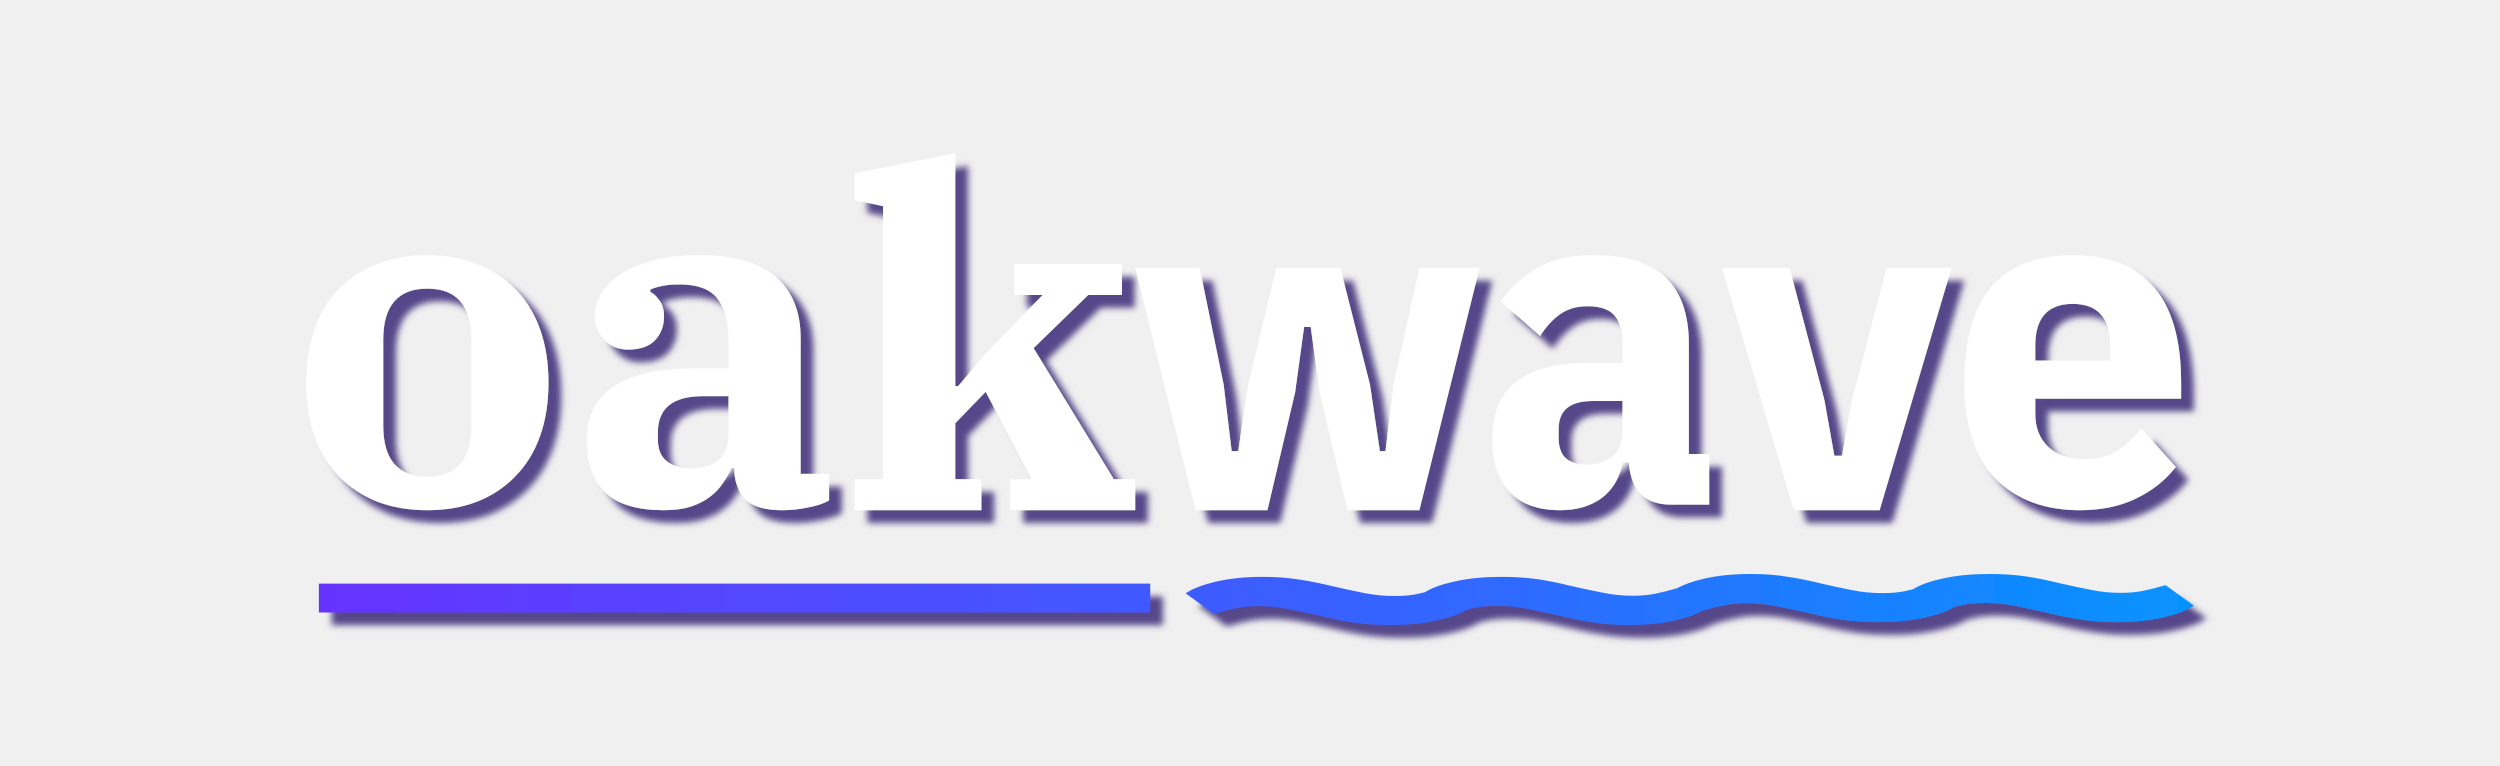
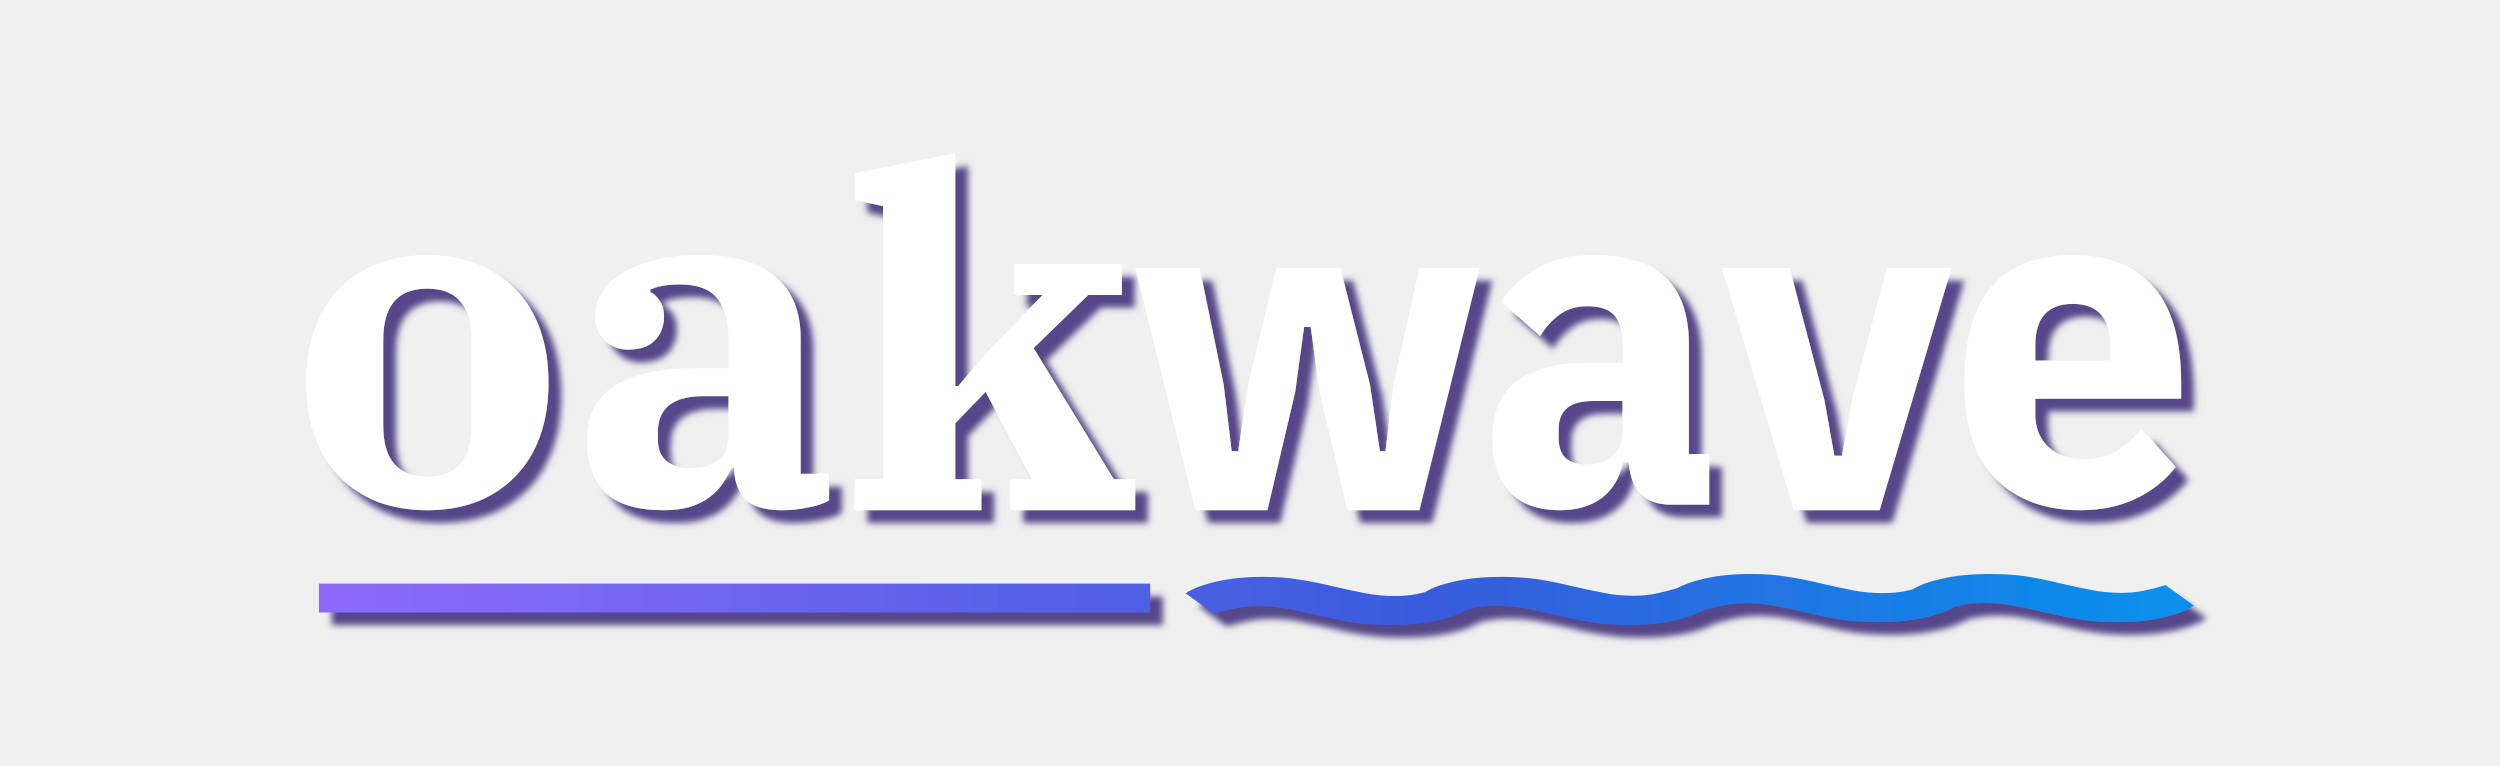
<svg xmlns="http://www.w3.org/2000/svg" width="196px" height="60px" viewBox="0 0 196 60" version="1.1">
  <defs>
    <filter x="-2.5%" y="-10.1%" width="105.1%" height="120.3%" filterUnits="objectBoundingBox" id="filter-1">
      <feOffset dx="1" dy="1" in="SourceAlpha" result="shadowOffsetOuter1" />
      <feGaussianBlur stdDeviation="0.25" in="shadowOffsetOuter1" result="shadowBlurOuter1" />
      <feColorMatrix values="0 0 0 0 0.09   0 0 0 0 0.063   0 0 0 0 0.251  0 0 0 1 0" type="matrix" in="shadowBlurOuter1" result="shadowMatrixOuter1" />
      <feMerge>
        <feMergeNode in="shadowMatrixOuter1" />
        <feMergeNode in="SourceGraphic" />
      </feMerge>
    </filter>
    <linearGradient x1="0%" y1="0%" x2="105%" y2="0%" id="linearGradient-2">
-       <stop stop-color="#6633FF" offset="0%" />
-       <stop stop-color="#3366FF" offset="56.771%" />
-       <stop stop-color="#0099FF" offset="100%" />
+       <stop stop-color="#8F6AFA" offset="0%" />
+       <stop stop-color="#375CDC" offset="56.771%" />
+       <stop stop-color="#0099EE" offset="100%" />
    </linearGradient>
  </defs>
  <g id="Brand/Logotype_Horizontal/On-Dark" stroke="none" stroke-width="1" fill="none" fill-rule="evenodd">
    <g id="darkbgwhitelogo" filter="url(#filter-1)" transform="translate(24, 12)">
      <path d="M9.5,25.372 C11.803,25.372 12.955,24.034 12.955,21.358 L12.955,14.642 C12.955,11.966 11.803,10.628 9.5,10.628 C7.197,10.628 6.045,11.966 6.045,14.642 L6.045,21.358 C6.045,24.034 7.197,25.372 9.5,25.372 Z M9.5,28 C8.073,28 6.771,27.781 5.595,27.343 C4.443,26.881 3.442,26.224 2.591,25.372 C1.765,24.521 1.126,23.474 0.676,22.234 C0.225,20.993 0,19.582 0,18 C0,16.418 0.225,15.007 0.676,13.766 C1.126,12.526 1.765,11.479 2.591,10.628 C3.442,9.776 4.443,9.131 5.595,8.693 C6.771,8.231 8.073,8 9.5,8 C10.927,8 12.216,8.231 13.368,8.693 C14.544,9.131 15.545,9.776 16.372,10.628 C17.223,11.479 17.873,12.526 18.324,13.766 C18.775,15.007 19,16.418 19,18 C19,19.582 18.775,20.993 18.324,22.234 C17.873,23.474 17.223,24.521 16.372,25.372 C15.545,26.224 14.544,26.881 13.368,27.343 C12.216,27.781 10.927,28 9.5,28 Z" id="Shape" fill="#FFFFFF" fill-rule="nonzero" />
      <path d="M28.023,28 C25.917,28 24.38,27.526 23.413,26.577 C22.471,25.603 22,24.253 22,22.526 C22,18.754 24.838,16.869 30.515,16.869 L33.117,16.869 L33.117,14.788 C33.117,13.304 32.832,12.185 32.262,11.431 C31.692,10.676 30.701,10.299 29.288,10.299 C28.767,10.299 28.321,10.336 27.949,10.409 C27.577,10.482 27.255,10.579 26.982,10.701 L26.982,10.883 C27.23,11.005 27.466,11.224 27.689,11.54 C27.937,11.856 28.061,12.282 28.061,12.817 C28.061,13.547 27.825,14.168 27.354,14.679 C26.883,15.165 26.177,15.409 25.235,15.409 C24.491,15.409 23.871,15.153 23.376,14.642 C22.88,14.131 22.632,13.487 22.632,12.708 C22.632,12.124 22.806,11.552 23.153,10.993 C23.5,10.409 24.02,9.898 24.714,9.46 C25.408,9.022 26.264,8.669 27.28,8.401 C28.321,8.134 29.511,8 30.849,8 C33.551,8 35.547,8.572 36.836,9.715 C38.125,10.835 38.769,12.428 38.769,14.496 L38.769,25.153 L41,25.153 L41,27.234 C40.579,27.477 40.033,27.659 39.364,27.781 C38.695,27.927 38.001,28 37.282,28 C35.918,28 34.952,27.696 34.382,27.088 C33.836,26.455 33.564,25.676 33.564,24.752 L33.564,24.679 L33.34,24.679 C33.167,25.092 32.944,25.494 32.671,25.883 C32.423,26.273 32.089,26.625 31.667,26.942 C31.271,27.258 30.775,27.513 30.18,27.708 C29.585,27.903 28.866,28 28.023,28 Z M30.143,24.715 C31.06,24.715 31.779,24.509 32.299,24.095 C32.845,23.681 33.117,22.964 33.117,21.942 L33.117,19.058 L31.11,19.058 C29.92,19.058 29.027,19.302 28.433,19.788 C27.862,20.275 27.577,20.968 27.577,21.869 L27.577,22.453 C27.577,23.231 27.813,23.803 28.284,24.168 C28.755,24.533 29.374,24.715 30.143,24.715 Z" id="Shape" fill="#FFFFFF" fill-rule="nonzero" />
      <polygon id="Path" fill="#FFFFFF" fill-rule="nonzero" points="43 25.568 45.233 25.568 45.233 4.163 43 3.684 43 1.584 50.892 0 50.892 18.274 51.115 18.274 53.311 15.695 57.741 11.126 55.508 11.126 55.508 8.695 63.958 8.695 63.958 11.126 61.315 11.126 57.034 15.29 63.325 25.568 65 25.568 65 28 55.21 28 55.21 25.568 56.885 25.568 53.274 18.716 50.892 21.184 50.892 25.568 52.939 25.568 52.939 28 43 28" />
      <polygon id="Path" fill="#FFFFFF" fill-rule="nonzero" points="65 9 70.053 9 71.934 18.156 72.562 23.368 73.078 23.368 73.852 18.156 76.066 9 81.082 9 83.406 18.156 84.18 23.368 84.623 23.368 85.25 18.156 87.279 9 92 9 87.279 28 81.635 28 79.459 18.735 78.758 13.632 78.242 13.632 77.541 18.735 75.365 28 69.722 28" />
      <path d="M106.993,27.563 C104.965,27.563 103.864,26.458 103.69,24.248 L103.208,24.248 C103.01,25.413 102.478,26.336 101.612,27.016 C100.746,27.672 99.644,28 98.308,28 C96.551,28 95.228,27.514 94.336,26.543 C93.446,25.547 93,24.175 93,22.426 C93,20.338 93.643,18.82 94.93,17.873 C96.242,16.925 98.061,16.452 100.387,16.452 L103.208,16.452 L103.208,14.958 C103.208,13.962 102.997,13.222 102.577,12.736 C102.156,12.25 101.451,12.007 100.461,12.007 C99.595,12.007 98.865,12.226 98.271,12.663 C97.702,13.076 97.195,13.634 96.749,14.339 L93.669,11.643 C94.46,10.502 95.425,9.615 96.564,8.984 C97.702,8.328 99.162,8 100.943,8 C103.492,8 105.373,8.583 106.585,9.749 C107.798,10.914 108.404,12.651 108.404,14.958 L108.404,23.592 L110,23.592 L110,27.563 L106.993,27.563 Z M100.387,24.43 C101.154,24.43 101.809,24.223 102.354,23.811 C102.923,23.373 103.208,22.706 103.208,21.807 L103.208,19.439 L100.869,19.439 C99.088,19.439 98.197,20.168 98.197,21.625 L98.197,22.317 C98.197,23.046 98.382,23.58 98.753,23.92 C99.15,24.26 99.694,24.43 100.387,24.43 Z" id="Shape" fill="#FFFFFF" fill-rule="nonzero" />
      <polygon id="Path" fill="#FFFFFF" fill-rule="nonzero" points="116.639 28 111 9 116.303 9 119.03 19.35 119.813 23.73 120.411 23.73 121.195 19.35 123.921 9 129 9 123.361 28" />
      <path d="M139.034,28 C136.289,28 134.091,27.174 132.439,25.523 C130.813,23.847 130,21.345 130,18.018 C130,14.618 130.712,12.104 132.134,10.477 C133.583,8.826 135.705,8 138.5,8 C141.295,8 143.404,8.826 144.827,10.477 C146.276,12.104 147,14.618 147,18.018 L147,19.257 L135.565,19.257 L135.565,20.459 C135.565,21.528 135.908,22.39 136.594,23.046 C137.28,23.677 138.22,23.993 139.414,23.993 C140.406,23.993 141.244,23.786 141.931,23.373 C142.642,22.936 143.29,22.341 143.874,21.588 L146.581,24.612 C145.768,25.656 144.725,26.482 143.455,27.089 C142.21,27.696 140.736,28 139.034,28 Z M138.5,11.825 C136.543,11.825 135.565,12.918 135.565,15.104 L135.565,16.27 L141.435,16.27 L141.435,15.104 C141.435,12.918 140.457,11.825 138.5,11.825 Z" id="Shape" fill="#FFFFFF" fill-rule="nonzero" />
      <path d="M120.372,36.586 C121.227,36.711 122.197,36.774 123.283,36.774 C124.631,36.774 125.831,36.655 126.883,36.419 C127.916,36.194 128.696,35.913 129.222,35.575 C129.458,35.516 129.683,35.464 129.896,35.418 C130.39,35.321 130.965,35.272 131.623,35.272 C132.412,35.272 133.202,35.349 133.991,35.502 C134.747,35.655 135.553,35.828 136.408,36.023 C137.361,36.259 138.266,36.44 139.121,36.565 C139.943,36.704 140.897,36.774 141.982,36.774 C143.33,36.774 144.547,36.649 145.632,36.398 C146.685,36.148 147.474,35.842 148,35.481 L145.78,33.876 C145.122,34.07 144.547,34.216 144.054,34.313 C143.528,34.425 142.935,34.48 142.278,34.48 C141.488,34.48 140.716,34.404 139.959,34.251 C139.17,34.098 138.348,33.924 137.493,33.73 C136.54,33.493 135.651,33.313 134.829,33.188 C133.974,33.063 133.004,33 131.919,33 C130.571,33 129.371,33.118 128.318,33.354 C127.285,33.579 126.505,33.861 125.979,34.199 C125.743,34.258 125.519,34.31 125.305,34.355 C124.811,34.452 124.236,34.501 123.579,34.501 C122.79,34.501 122,34.425 121.211,34.272 C120.454,34.119 119.648,33.945 118.793,33.751 C117.84,33.514 116.936,33.334 116.08,33.208 C115.259,33.07 114.304,33 113.219,33 C111.871,33 110.654,33.125 109.569,33.375 C108.695,33.583 108.002,33.829 107.49,34.114 C106.85,34.303 106.288,34.445 105.805,34.54 C105.279,34.651 104.687,34.707 104.03,34.707 C103.24,34.707 102.467,34.63 101.711,34.477 C100.922,34.324 100.099,34.151 99.245,33.956 C98.29,33.72 97.403,33.539 96.581,33.414 C95.726,33.289 94.755,33.226 93.67,33.226 C92.322,33.226 91.121,33.345 90.07,33.581 C89.036,33.806 88.257,34.087 87.731,34.425 C87.495,34.484 87.27,34.536 87.057,34.582 C86.563,34.679 85.987,34.728 85.33,34.728 C84.54,34.728 83.751,34.651 82.962,34.498 C82.206,34.345 81.4,34.172 80.545,33.977 C79.592,33.741 78.687,33.56 77.832,33.435 C77.01,33.296 76.056,33.226 74.971,33.226 C73.623,33.226 72.406,33.351 71.321,33.602 C70.268,33.852 69.479,34.158 68.953,34.519 L71.172,36.124 C71.83,35.93 72.406,35.784 72.899,35.687 C73.425,35.575 74.017,35.52 74.675,35.52 C75.465,35.52 76.237,35.596 76.993,35.749 C77.783,35.902 78.605,36.076 79.46,36.27 C80.413,36.507 81.302,36.687 82.124,36.812 C82.979,36.937 83.949,37 85.034,37 C86.382,37 87.582,36.882 88.635,36.646 C89.668,36.421 90.447,36.139 90.974,35.801 C91.209,35.742 91.434,35.69 91.648,35.645 C92.141,35.548 92.717,35.499 93.374,35.499 C94.163,35.499 94.953,35.575 95.742,35.728 C96.499,35.881 97.304,36.055 98.159,36.249 C99.113,36.486 100.017,36.666 100.873,36.792 C101.694,36.93 102.648,37 103.734,37 C105.082,37 106.298,36.875 107.384,36.625 C108.258,36.417 108.951,36.171 109.462,35.886 C110.103,35.697 110.665,35.555 111.147,35.46 C111.674,35.349 112.266,35.293 112.923,35.293 C113.713,35.293 114.485,35.37 115.242,35.523 C116.031,35.676 116.853,35.849 117.708,36.044 C118.662,36.28 119.55,36.461 120.372,36.586 Z M1,33.755 L1,36.019 L66.179,36.019 L66.179,33.755 L1,33.755 Z" id="Shape" fill="url(#linearGradient-2)" />
    </g>
  </g>
</svg>
